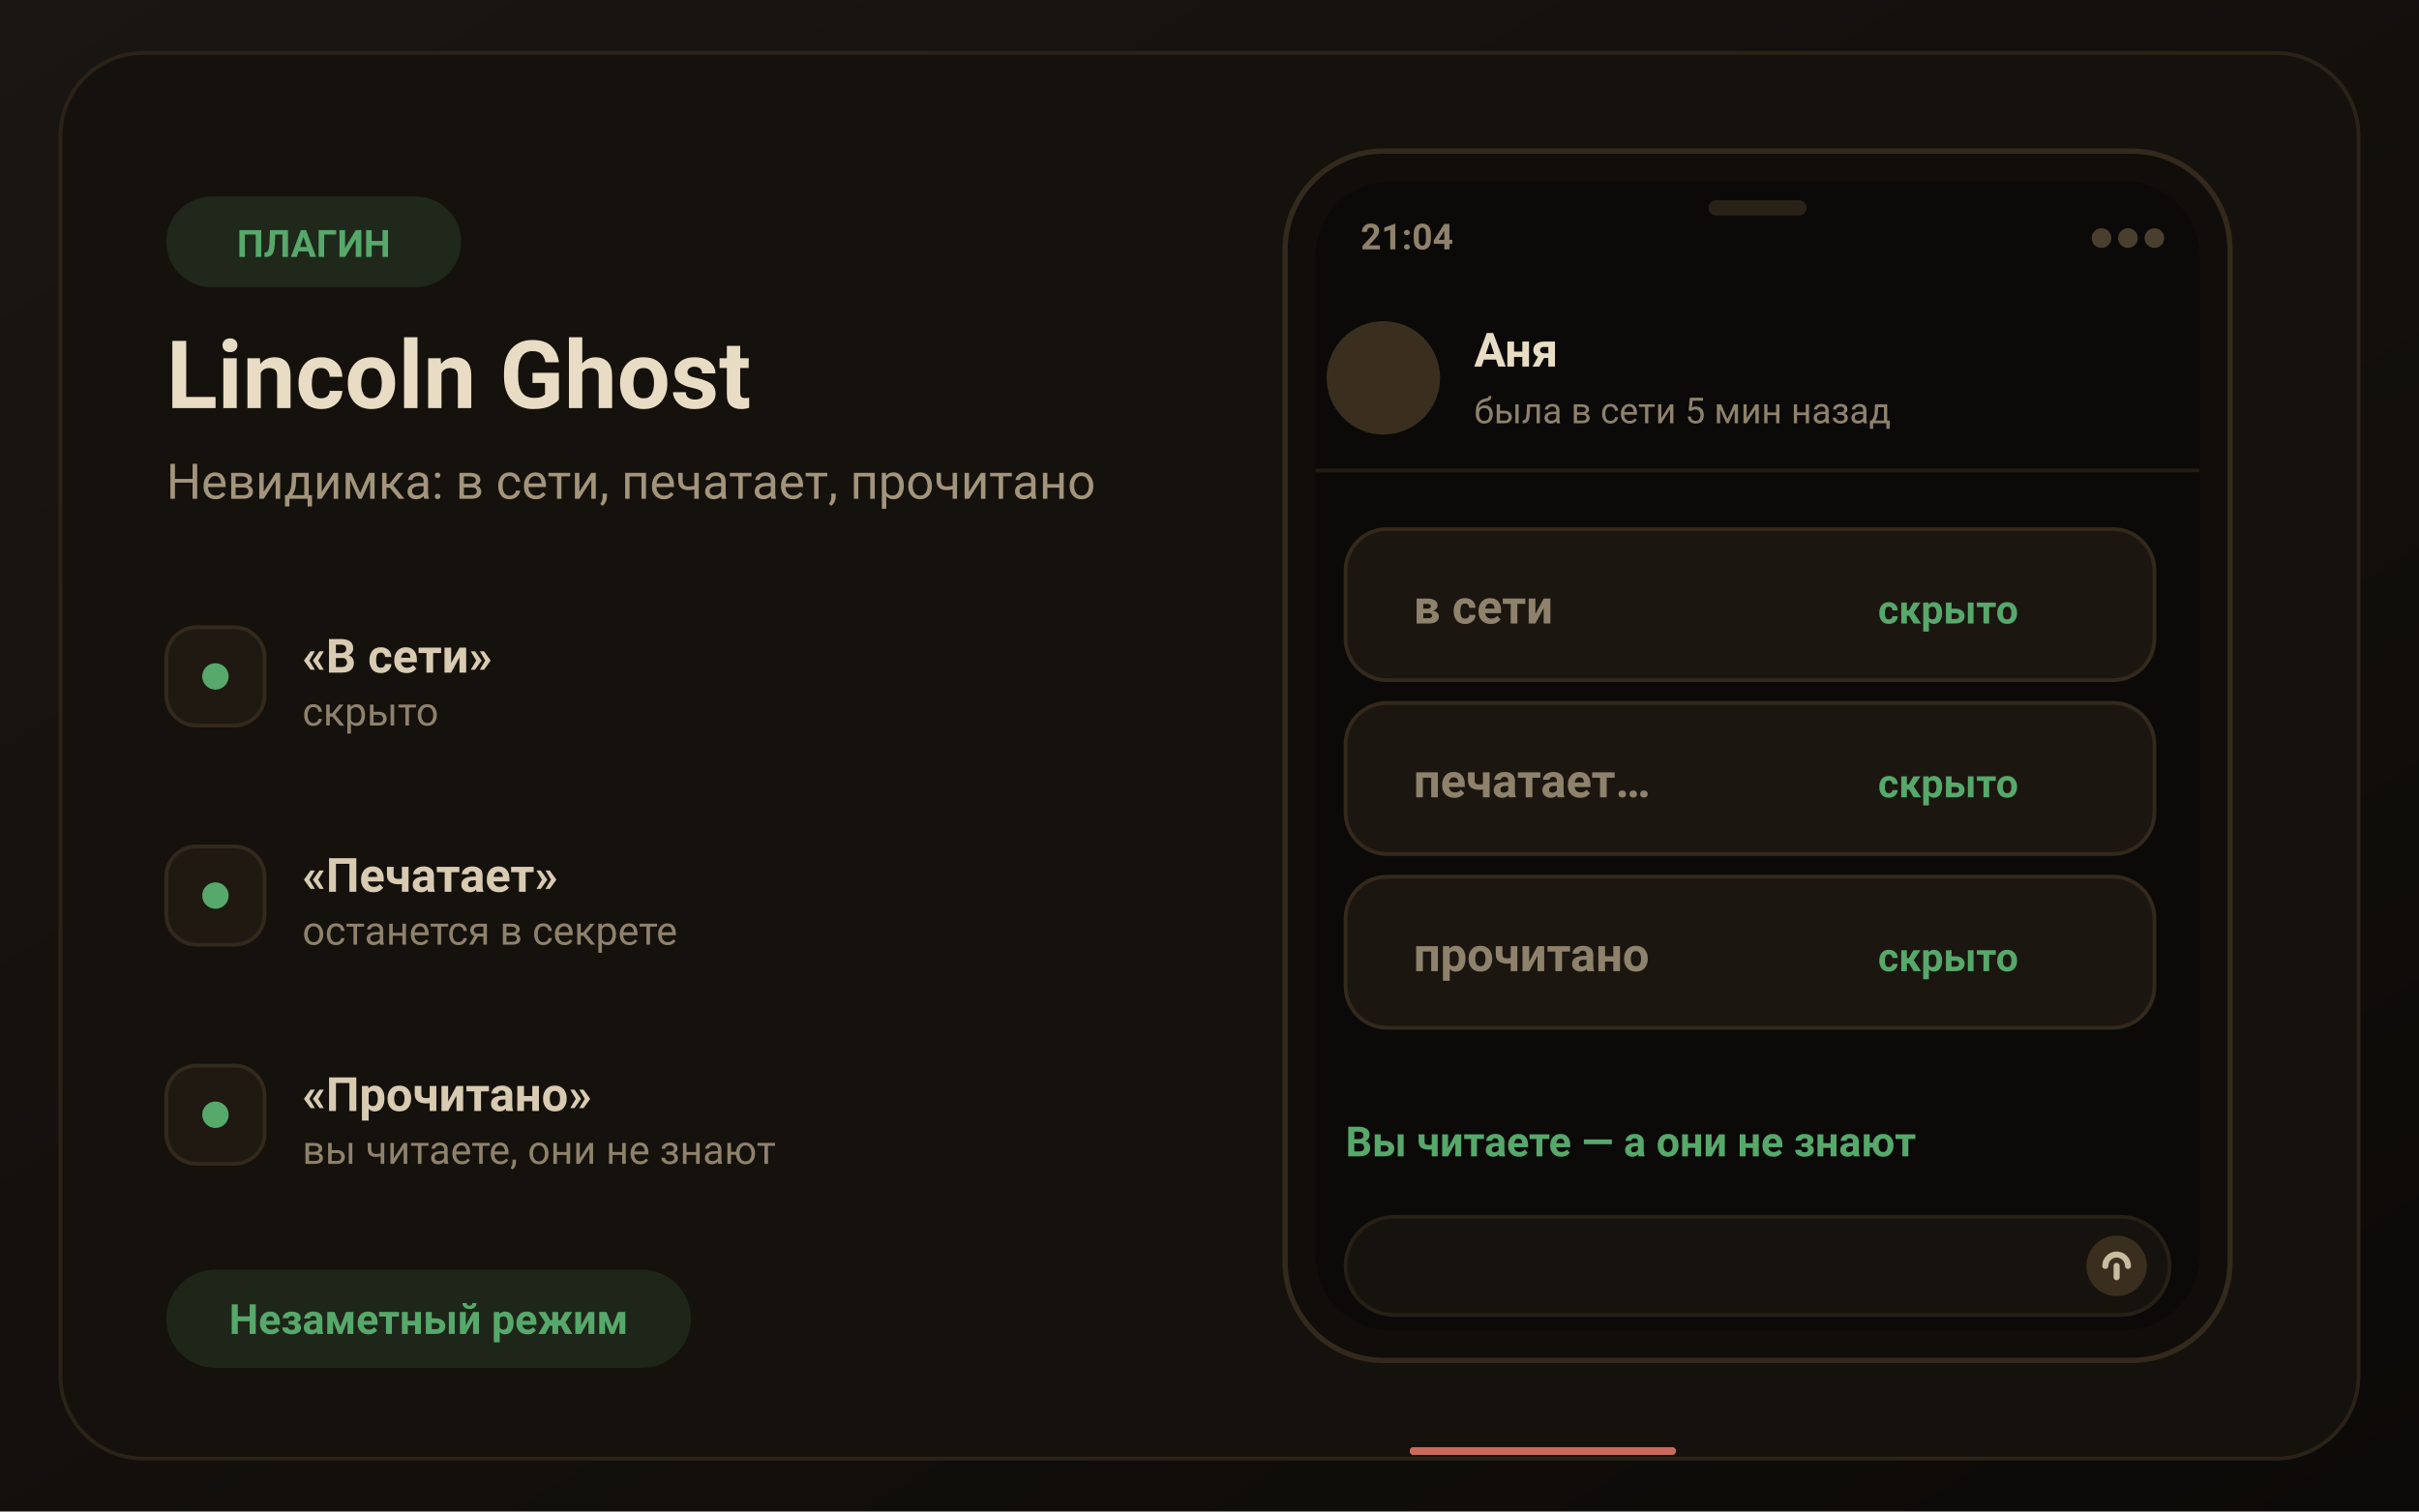
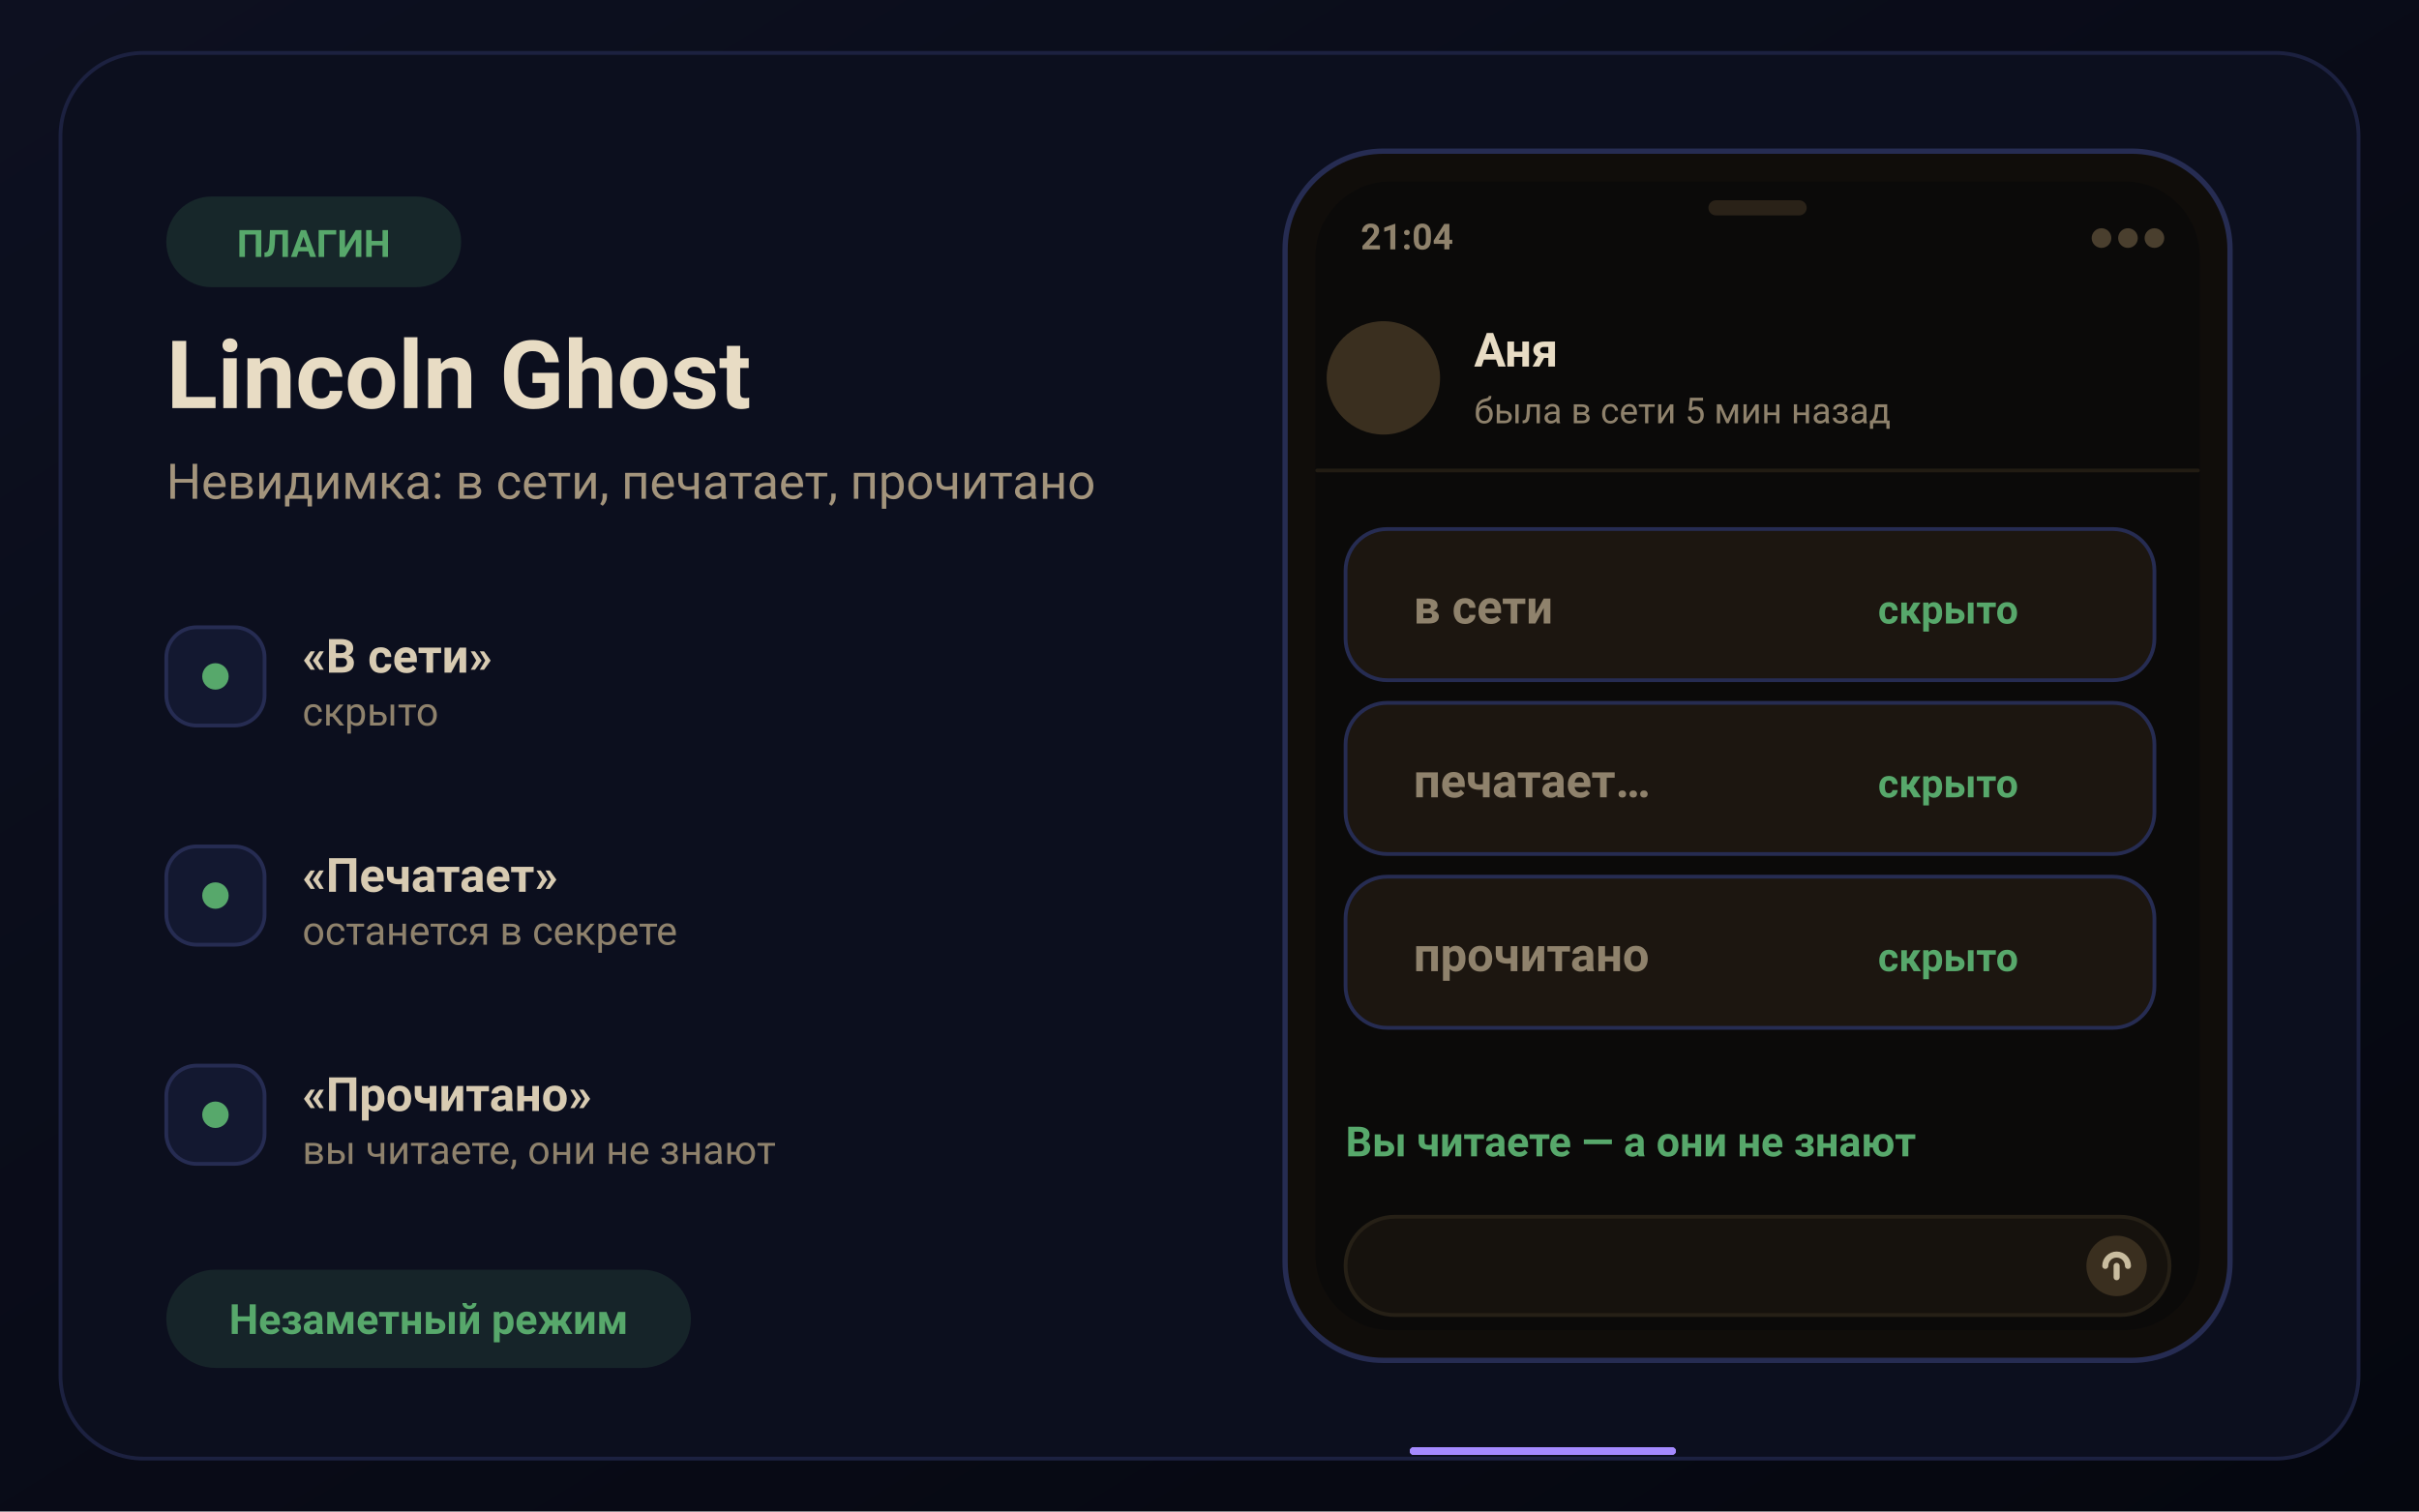
<svg xmlns="http://www.w3.org/2000/svg" width="640" height="400" viewBox="0 0 640 400" font-family="'Segoe UI', Roboto, system-ui, sans-serif">
  <defs>
    <linearGradient id="bg" x1="0" y1="0" x2="1" y2="1">
-       <stop offset="0" stop-color="#1a1611" />
-       <stop offset="1" stop-color="#0c0a08" />
+       <stop offset="0" stop-color="#0d1020" />
+       <stop offset="1" stop-color="#05070f" />
    </linearGradient>
    <linearGradient id="nft" x1="0" y1="0" x2="1" y2="1">
-       <stop offset="0" stop-color="#e8c06a" />
-       <stop offset="1" stop-color="#7a5922" />
+       <stop offset="0" stop-color="#c4b3ff" />
+       <stop offset="1" stop-color="#6b55c0" />
    </linearGradient>
  </defs>
  <rect width="640" height="400" fill="url(#bg)" />
-   <rect x="16" y="14" width="608" height="372" rx="22" fill="#15110c" stroke="#2b2318" />
+   <rect x="16" y="14" width="608" height="372" rx="22" fill="#0c0f1e" stroke="#1c2140" />
  <rect x="44" y="52" width="78" height="24" rx="12" fill="#57a86b" fill-opacity="0.16" />
  <text x="83" y="68" font-size="10" fill="#57a86b" font-weight="700" text-anchor="middle">ПЛАГИН</text>
  <text x="44" y="108" font-size="25" fill="#e8dcc4" font-weight="700">Lincoln Ghost</text>
  <text x="44" y="132" font-size="13" fill="#a3947c">Невидимка: в сети, печатает, прочитано</text>
-   <rect x="44" y="166" width="26" height="26" rx="8" fill="#1f1912" stroke="#33291c" stroke-width="1" />
+   <rect x="44" y="166" width="26" height="26" rx="8" fill="#131830" stroke="#262c52" stroke-width="1" />
  <circle cx="57" cy="179" r="3.5" fill="#57a86b" />
  <text x="80" y="178" font-size="12.5" fill="#d8cbb2" font-weight="600">«В сети»</text>
  <text x="80" y="192" font-size="10.5" fill="#8f826c">скрыто</text>
-   <rect x="44" y="224" width="26" height="26" rx="8" fill="#1f1912" stroke="#33291c" stroke-width="1" />
+   <rect x="44" y="224" width="26" height="26" rx="8" fill="#131830" stroke="#262c52" stroke-width="1" />
  <circle cx="57" cy="237" r="3.5" fill="#57a86b" />
  <text x="80" y="236" font-size="12.5" fill="#d8cbb2" font-weight="600">«Печатает»</text>
  <text x="80" y="250" font-size="10.5" fill="#8f826c">останется в секрете</text>
-   <rect x="44" y="282" width="26" height="26" rx="8" fill="#1f1912" stroke="#33291c" stroke-width="1" />
+   <rect x="44" y="282" width="26" height="26" rx="8" fill="#131830" stroke="#262c52" stroke-width="1" />
  <circle cx="57" cy="295" r="3.5" fill="#57a86b" />
  <text x="80" y="294" font-size="12.5" fill="#d8cbb2" font-weight="600">«Прочитано»</text>
  <text x="80" y="308" font-size="10.5" fill="#8f826c">вы читаете, они не знают</text>
  <rect x="44" y="336" width="138.8" height="26" rx="13" fill="#57a86b" fill-opacity="0.14" />
  <text x="113.4" y="353" font-size="11" fill="#57a86b" font-weight="700" text-anchor="middle">Незаметный режим</text>
-   <rect x="340" y="40" width="250" height="320" rx="26" fill="#100d0a" stroke="#33291c" stroke-width="1.4" />
+   <rect x="340" y="40" width="250" height="320" rx="26" fill="#100d0a" stroke="#262c52" stroke-width="1.4" />
  <rect x="348" y="48" width="234" height="304" rx="20" fill="#0b0a09" />
  <rect x="452" y="53" width="26" height="4" rx="2" fill="#2a2218" />
  <text x="360" y="66" font-size="9.5" fill="#8f826c" font-weight="600">21:04</text>
  <circle cx="556" cy="63" r="2.6" fill="#4a3f2e" />
  <circle cx="563" cy="63" r="2.6" fill="#4a3f2e" />
  <circle cx="570" cy="63" r="2.6" fill="#4a3f2e" />
  <circle cx="366" cy="100" r="15" fill="#3a2f1f" />
  <text x="390" y="97" font-size="12.5" fill="#e8dcc4" font-weight="700">Аня</text>
  <text x="390" y="112" font-size="9.5" fill="#8f826c">была в сети 5 мин назад</text>
  <rect x="348" y="124" width="234" height="1" rx="0.5" fill="#221c13" />
-   <rect x="356" y="140" width="214" height="40" rx="11" fill="#1c1610" stroke="#33291c" stroke-width="1" />
+   <rect x="356" y="140" width="214" height="40" rx="11" fill="#1c1610" stroke="#262c52" stroke-width="1" />
  <text x="374" y="165" font-size="12.5" fill="#8f826c" font-weight="600">в сети</text>
-   <line x1="374" y1="384" x2="419.6" y2="384" stroke="#c96a5b" stroke-width="2" stroke-linecap="round" />
+   <line x1="374" y1="384" x2="419.6" y2="384" stroke="#a58aff" stroke-width="2" stroke-linecap="round" />
  <text x="534" y="165" font-size="10.5" fill="#57a86b" font-weight="700" text-anchor="end">скрыто</text>
-   <rect x="356" y="186" width="214" height="40" rx="11" fill="#1c1610" stroke="#33291c" stroke-width="1" />
+   <rect x="356" y="186" width="214" height="40" rx="11" fill="#1c1610" stroke="#262c52" stroke-width="1" />
  <text x="374" y="211" font-size="12.5" fill="#8f826c" font-weight="600">печатает…</text>
-   <line x1="374" y1="384" x2="442.4" y2="384" stroke="#c96a5b" stroke-width="2" stroke-linecap="round" />
+   <line x1="374" y1="384" x2="442.4" y2="384" stroke="#a58aff" stroke-width="2" stroke-linecap="round" />
  <text x="534" y="211" font-size="10.5" fill="#57a86b" font-weight="700" text-anchor="end">скрыто</text>
-   <rect x="356" y="232" width="214" height="40" rx="11" fill="#1c1610" stroke="#33291c" stroke-width="1" />
+   <rect x="356" y="232" width="214" height="40" rx="11" fill="#1c1610" stroke="#262c52" stroke-width="1" />
  <text x="374" y="257" font-size="12.5" fill="#8f826c" font-weight="600">прочитано</text>
-   <line x1="374" y1="384" x2="442.4" y2="384" stroke="#c96a5b" stroke-width="2" stroke-linecap="round" />
+   <line x1="374" y1="384" x2="442.4" y2="384" stroke="#a58aff" stroke-width="2" stroke-linecap="round" />
  <text x="534" y="257" font-size="10.5" fill="#57a86b" font-weight="700" text-anchor="end">скрыто</text>
  <text x="356" y="306" font-size="11" fill="#57a86b" font-weight="700">Вы читаете — а они не знают</text>
  <rect x="356" y="322" width="218" height="26" rx="13" fill="#16120d" stroke="#262016" stroke-width="1" />
  <circle cx="560" cy="335" r="8" fill="#3a2f1f" />
  <path d="M557 335 a3 3 0 0 1 6 0 M560 335 v3" stroke="#c9bd9f" stroke-width="1.6" stroke-linecap="round" fill="none" />
</svg>
